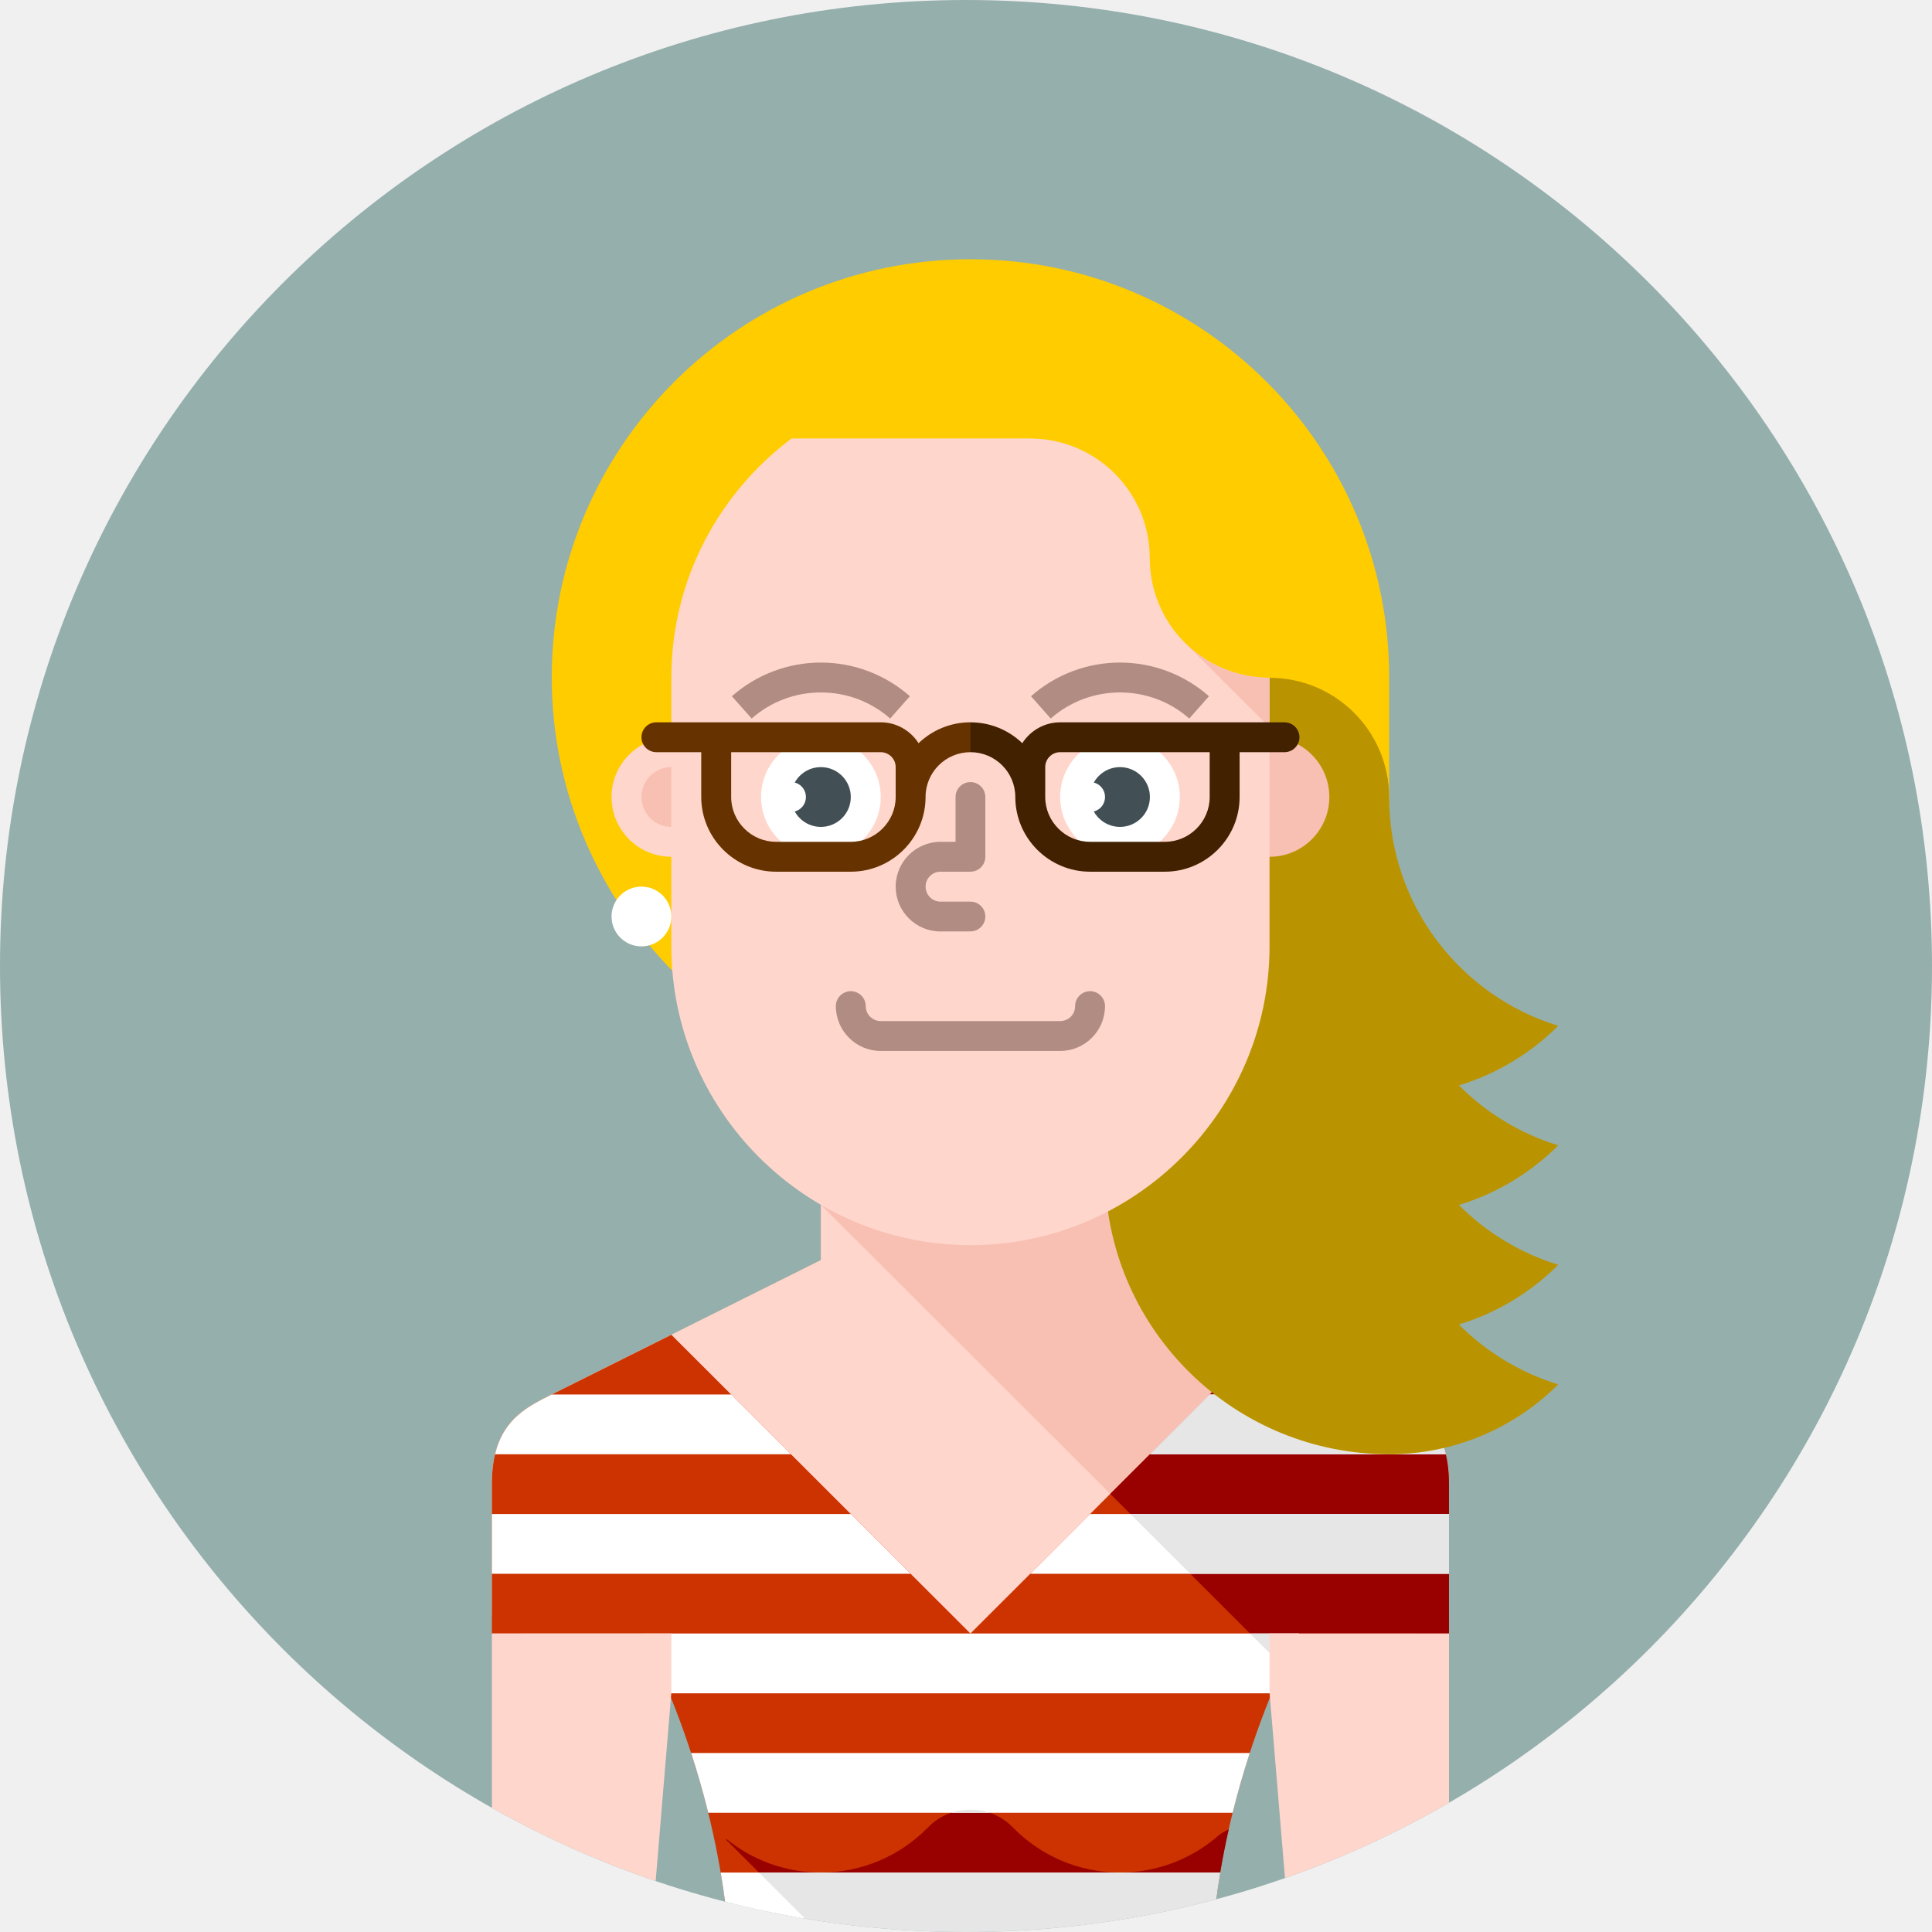
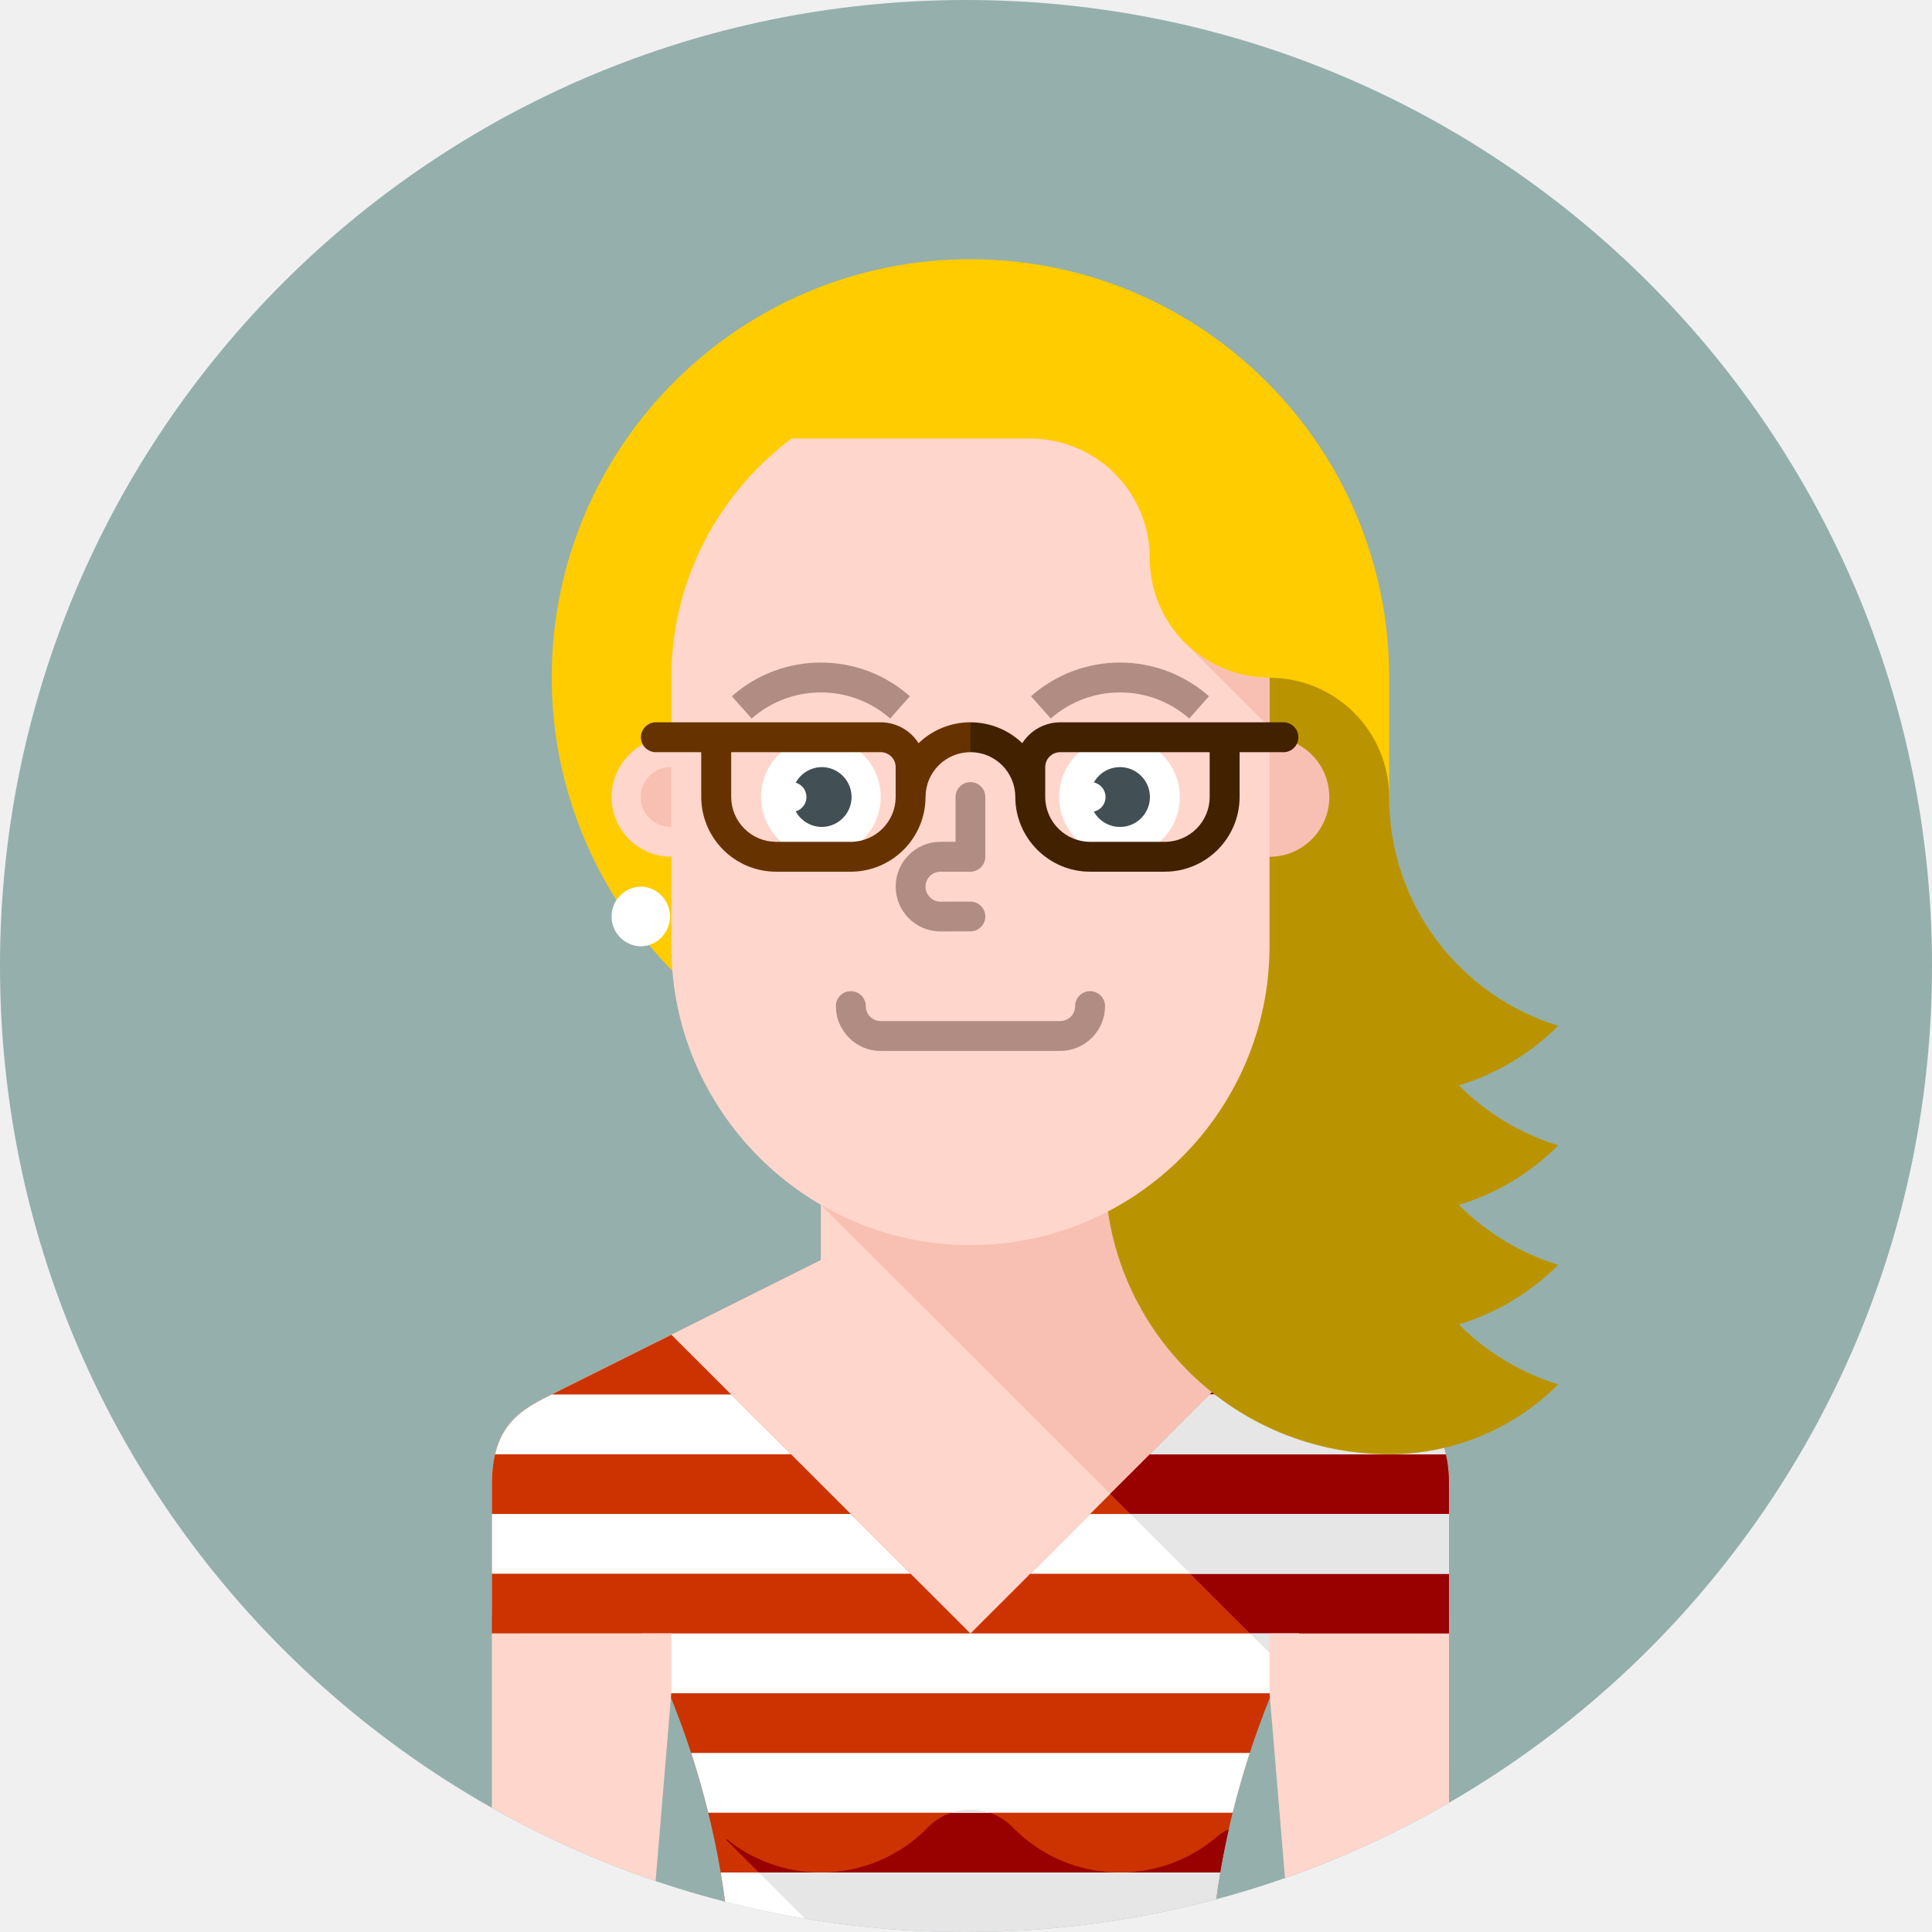
- <svg xmlns="http://www.w3.org/2000/svg" xmlns:xlink="http://www.w3.org/1999/xlink" width="100px" height="100px" viewBox="0 0 100 100" version="1.1">
+ <svg xmlns="http://www.w3.org/2000/svg" xmlns:xlink="http://www.w3.org/1999/xlink" width="100" height="100" viewBox="0 0 100 100">
  <defs>
-     <circle id="path-1" cx="50" cy="50" r="50" />
+     <circle id="a" cx="50" cy="50" r="50" />
  </defs>
-   <g id="Page-1" stroke="none" stroke-width="1" fill="none" fill-rule="evenodd">
-     <g id="Avatar1">
-       <mask id="mask-2" fill="white">
-         <use xlink:href="#path-1" />
-       </mask>
-       <use id="Mask-Copy-2" fill="#95AFAC" xlink:href="#path-1" />
-       <g mask="url(#mask-2)">
-         <g transform="translate(25, 13)">
-           <path d="M50,71.55 L0.46,71.55 L0.46,63.818 C0.46,60.726 2.031,59.941 3.558,59.179 L17.488,52.222 L17.488,43.717 L32.97,43.717 L32.97,52.222 L46.903,59.179 C48.428,59.941 50,60.726 50,63.818 L50,71.55 Z" id="Fill-361" fill="#E8B274" />
-           <path d="M49.998,81.836 L40.71,72.558 L17.488,49.361 L17.488,43.717 L32.97,43.717 L32.97,52.222 L46.903,59.18 C48.427,59.941 50,60.727 50,63.818 L49.998,81.836 Z" id="Fill-362" fill="#C79256" />
-           <path d="M49.998,70.592 C49.476,70.921 48.946,71.241 48.407,71.55 L2.051,71.55 C1.514,71.241 0.984,70.922 0.46,70.592 L0.46,63.819 C0.46,60.726 2.031,59.942 3.555,59.179 L17.488,52.221 L17.488,43.717 L32.97,43.717 L32.97,52.221 L46.903,59.179 C48.427,59.942 49.998,60.726 49.998,63.819 L49.998,70.592 Z" id="Fill-363" fill="#FFD6CC" />
-           <path d="M49.998,70.592 C49.476,70.921 48.946,71.241 48.409,71.55 L39.701,71.55 L17.488,49.362 L17.488,43.717 L32.97,43.717 L32.97,52.221 L46.903,59.179 C48.427,59.942 49.998,60.726 49.998,63.819 L49.998,70.592 Z" id="Fill-364" fill="#F8C0B2" />
-           <path d="M42.237,71.55 C39.284,77.381 37.613,84.088 37.613,90.107 C37.613,98.403 39.544,104.204 42.932,110.087 C43.817,111.624 44.636,113.203 45.298,114.849 L5.159,114.849 C5.823,113.203 6.644,111.624 7.529,110.087 C10.917,104.204 12.844,98.403 12.844,90.107 C12.844,84.088 11.174,77.381 8.222,71.55 L0.46,71.55 L0.46,63.818 C0.46,60.726 2.033,59.941 3.558,59.179 L9.75,56.088 L25.229,71.55 L40.711,56.088 L46.903,59.179 C48.427,59.941 49.998,60.726 49.998,63.818 L49.998,71.55 L42.237,71.55 Z" id="Fill-369" fill="#CC3300" />
-           <path d="M42.237,71.55 C41.951,72.115 41.678,72.687 41.419,73.265 L32.467,64.323 L40.711,56.088 L46.903,59.179 C48.427,59.941 49.998,60.726 49.998,63.818 L49.998,71.55 L42.237,71.55 Z" id="Fill-370" fill="#990000" />
-           <path d="M38.599,81.685 C37.955,84.536 37.614,87.391 37.614,90.107 C37.614,98.403 39.544,104.204 42.932,110.087 C43.817,111.623 44.635,113.204 45.299,114.849 L45.244,114.849 L12.585,82.225 L12.579,82.166 C13.914,83.262 15.625,83.922 17.488,83.922 C19.656,83.922 21.613,83.033 23.018,81.601 C23.623,80.984 24.366,80.672 25.23,80.672 C26.092,80.672 26.835,80.984 27.441,81.601 C28.845,83.033 30.805,83.922 32.97,83.922 C34.871,83.922 36.613,83.235 37.962,82.099 C38.099,81.962 38.315,81.823 38.599,81.685" id="Fill-371" fill="#990000" />
-           <path d="M34.519,62.273 L37.614,59.179 L46.904,59.179 C48.134,59.795 49.394,60.425 49.836,62.273 L34.519,62.273 Z M28.326,68.459 L31.421,65.365 L49.998,65.365 L49.998,68.459 L28.326,68.459 Z M0.625,62.273 C1.063,60.425 2.326,59.795 3.557,59.179 L12.845,59.179 L15.942,62.273 L0.625,62.273 Z M0.46,68.459 L0.46,65.365 L19.037,65.365 L22.135,68.459 L0.46,68.459 Z M42.14,108.664 C42.395,109.138 42.656,109.612 42.932,110.087 C43.249,110.637 43.558,111.194 43.852,111.756 L6.606,111.756 C6.903,111.194 7.212,110.637 7.529,110.087 C7.801,109.612 8.066,109.138 8.319,108.664 L42.14,108.664 Z M39.453,102.478 C39.801,103.533 40.197,104.56 40.637,105.57 L9.823,105.57 C10.262,104.56 10.657,103.533 11.006,102.478 L39.453,102.478 Z M38.021,96.293 C38.17,97.361 38.361,98.389 38.59,99.385 L11.869,99.385 C12.1,98.389 12.287,97.361 12.438,96.293 L38.021,96.293 Z M37.614,90.107 C37.614,91.177 37.647,92.207 37.709,93.2 L12.749,93.2 C12.814,92.207 12.845,91.177 12.845,90.107 L37.614,90.107 Z M38.155,83.922 C37.979,84.96 37.845,85.992 37.756,87.014 L12.705,87.014 C12.614,85.992 12.478,84.96 12.303,83.922 L38.155,83.922 Z M39.688,77.736 C39.353,78.76 39.058,79.794 38.801,80.829 L11.658,80.829 C11.402,79.794 11.105,78.76 10.773,77.736 L39.688,77.736 Z M42.237,71.55 C41.727,72.558 41.257,73.592 40.824,74.644 L9.635,74.644 C9.204,73.592 8.732,72.558 8.221,71.55 L25.229,71.55 L42.237,71.55 Z" id="Fill-372" fill="#FFFFFF" />
-           <path d="M34.519,62.273 L37.614,59.179 L46.904,59.179 C48.134,59.795 49.394,60.425 49.836,62.273 L34.519,62.273 Z M36.607,68.459 L33.509,65.365 L49.998,65.365 L49.998,68.459 L36.607,68.459 Z M42.237,71.55 C41.951,72.115 41.678,72.686 41.418,73.265 L39.701,71.55 L42.237,71.55 Z" id="Fill-373" fill="#E6E6E6" />
-           <path d="M24.231,80.829 C24.544,80.725 24.876,80.671 25.229,80.671 C25.582,80.671 25.917,80.725 26.228,80.829 L24.231,80.829 Z M17.38,87.015 L14.283,83.922 L38.155,83.922 C37.98,84.96 37.845,85.993 37.756,87.015 L17.38,87.015 Z M23.571,93.2 L20.474,90.107 L37.614,90.107 C37.614,91.177 37.647,92.207 37.709,93.2 L23.571,93.2 Z M29.764,99.385 L26.667,96.292 L38.022,96.292 C38.17,97.361 38.361,98.389 38.59,99.385 L29.764,99.385 Z M35.956,105.57 L32.859,102.479 L39.453,102.479 C39.801,103.534 40.197,104.559 40.637,105.57 L35.956,105.57 Z M42.149,111.756 L39.052,108.664 L42.14,108.664 C42.395,109.138 42.656,109.612 42.932,110.087 C43.249,110.637 43.558,111.194 43.852,111.756 L42.149,111.756 Z" id="Fill-374" fill="#E6E6E6" />
-           <path d="M25.229,0.419 C37.198,0.419 46.903,10.111 46.903,22.067 L46.903,46.809 L25.229,43.717 C13.406,43.836 3.558,33.988 3.558,22.067 C3.558,10.111 13.26,0.419 25.229,0.419" id="Fill-375" fill="#FFCC00" />
-           <path d="M40.711,22.082 C44.13,22.082 46.903,24.851 46.903,28.268 C46.903,33.837 50.588,38.547 55.655,40.097 C54.22,41.53 52.454,42.593 50.513,43.182 C51.928,44.602 53.687,45.68 55.655,46.282 C54.238,47.697 52.478,48.77 50.513,49.368 C51.928,50.788 53.687,51.866 55.655,52.468 C54.238,53.883 52.478,54.955 50.513,55.554 C51.928,56.972 53.687,58.052 55.655,58.653 C53.414,60.889 50.319,62.272 46.903,62.272 C46.796,62.272 46.687,62.271 46.582,62.268 C38.608,62.097 32.195,55.588 32.195,47.582 C32.195,44.664 33.05,41.942 34.518,39.656 L34.518,35.138 L34.518,28.252 L34.518,22.068 L40.711,22.082 Z" id="Fill-376" fill="#BA9400" />
-           <path d="M9.75,25.16 C8.039,25.16 6.653,26.544 6.653,28.253 C6.653,29.961 8.039,31.346 9.75,31.346 C11.458,31.346 12.845,29.961 12.845,28.253 C12.845,26.544 11.458,25.16 9.75,25.16" id="Fill-377" fill="#FFD6CC" />
-           <path d="M40.711,25.16 C39,25.16 37.614,26.544 37.614,28.253 C37.614,29.961 39,31.346 40.711,31.346 C42.421,31.346 43.806,29.961 43.806,28.253 C43.806,26.544 42.421,25.16 40.711,25.16" id="Fill-378" fill="#F8C0B2" />
-           <path d="M9.75,26.706 C8.894,26.706 8.201,27.399 8.201,28.253 C8.201,29.107 8.894,29.8 9.75,29.8 C10.604,29.8 11.296,29.107 11.296,28.253 C11.296,27.399 10.604,26.706 9.75,26.706" id="Fill-380" fill="#F8C0B2" />
-           <path d="M40.711,22.082 L40.711,35.985 C40.711,44.489 33.744,51.448 25.23,51.448 C16.714,51.448 9.749,44.49 9.749,35.985 L9.749,22.068 C9.749,17.023 12.199,12.525 15.969,9.697 L28.311,9.697 C31.737,9.697 34.512,12.469 34.512,15.889 C34.512,19.309 37.288,22.082 40.711,22.082" id="Fill-381" fill="#FFD6CC" />
-           <path d="M40.711,22.082 L40.711,24.647 L36.323,20.264 L36.325,20.264 C37.445,21.387 38.995,22.082 40.711,22.082" id="Fill-382" fill="#F8C0B2" />
-           <path d="M17.488,25.16 C19.199,25.16 20.586,26.544 20.586,28.253 C20.586,29.961 19.199,31.346 17.488,31.346 C15.78,31.346 14.393,29.961 14.393,28.253 C14.393,26.544 15.78,25.16 17.488,25.16" id="Fill-383" fill="#FFFFFF" />
-           <path d="M32.97,25.16 C34.68,25.16 36.067,26.544 36.067,28.253 C36.067,29.961 34.68,31.347 32.97,31.347 C31.259,31.347 29.875,29.961 29.875,28.253 C29.875,26.544 31.259,25.16 32.97,25.16" id="Fill-384" fill="#FFFFFF" />
-           <path d="M17.488,26.706 C18.345,26.706 19.037,27.399 19.037,28.253 C19.037,29.107 18.345,29.8 17.488,29.8 C16.634,29.8 15.942,29.107 15.942,28.253 C15.942,27.399 16.634,26.706 17.488,26.706" id="Fill-385" fill="#424F54" />
-           <path d="M32.97,26.706 C33.824,26.706 34.519,27.399 34.519,28.253 C34.519,29.107 33.824,29.8 32.97,29.8 C32.116,29.8 31.421,29.107 31.421,28.253 C31.421,27.399 32.116,26.706 32.97,26.706" id="Fill-386" fill="#424F54" />
-           <path d="M24.459,28.253 C24.459,27.828 24.803,27.482 25.23,27.482 C25.655,27.482 26.001,27.828 26.001,28.253 L26.001,31.346 C26.001,31.77 25.655,32.119 25.23,32.119 L23.681,32.119 C23.252,32.119 22.909,32.463 22.909,32.892 C22.909,33.319 23.252,33.668 23.681,33.668 L25.23,33.668 C25.655,33.668 26.001,34.012 26.001,34.438 C26.001,34.863 25.655,35.209 25.23,35.209 L23.681,35.212 C22.398,35.212 21.36,34.172 21.36,32.892 C21.36,31.614 22.4,30.572 23.681,30.572 L24.459,30.572 L24.459,28.253 Z" id="Fill-387" fill="#B08C82" />
-           <path d="M15.942,27.479 C16.368,27.479 16.714,27.826 16.714,28.253 C16.714,28.681 16.368,29.026 15.942,29.026 C15.513,29.026 15.168,28.681 15.168,28.253 C15.168,27.826 15.513,27.479 15.942,27.479" id="Fill-388" fill="#FFFFFF" />
-           <path d="M31.421,27.479 C31.85,27.479 32.196,27.826 32.196,28.253 C32.196,28.681 31.85,29.026 31.421,29.026 C30.996,29.026 30.647,28.681 30.647,28.253 C30.647,27.826 30.996,27.479 31.421,27.479" id="Fill-389" fill="#FFFFFF" />
-           <path d="M12.882,23.037 C14.158,21.913 15.789,21.294 17.488,21.294 C19.19,21.294 20.82,21.913 22.096,23.037 L21.074,24.191 C20.08,23.315 18.815,22.841 17.488,22.841 C16.164,22.841 14.9,23.315 13.906,24.191 L12.882,23.037 Z" id="Fill-390" fill="#B08C82" />
-           <path d="M28.364,23.037 C29.64,21.913 31.268,21.294 32.97,21.294 C34.671,21.294 36.302,21.913 37.576,23.037 L36.556,24.191 C35.562,23.315 34.295,22.841 32.97,22.841 C31.645,22.841 30.381,23.315 29.385,24.191 L28.364,23.037 Z" id="Fill-391" fill="#B08C82" />
-           <path d="M18.263,39.078 C18.263,38.651 18.611,38.304 19.037,38.304 C19.466,38.304 19.811,38.651 19.811,39.078 C19.811,39.291 19.898,39.487 20.037,39.626 L20.037,39.623 C20.177,39.763 20.373,39.85 20.586,39.85 L29.875,39.85 C30.088,39.85 30.283,39.764 30.423,39.626 C30.563,39.487 30.647,39.291 30.647,39.078 C30.647,38.651 30.995,38.304 31.421,38.304 C31.85,38.304 32.195,38.651 32.195,39.078 C32.195,39.716 31.936,40.295 31.517,40.714 L31.512,40.717 C31.093,41.137 30.514,41.397 29.875,41.397 L20.586,41.397 C19.944,41.397 19.363,41.137 18.944,40.717 L18.946,40.716 L18.944,40.714 C18.524,40.295 18.263,39.716 18.263,39.078" id="Fill-392" fill="#B08C82" />
-           <path d="M25.229,24.387 C26.272,24.387 27.217,24.799 27.914,25.468 C28.337,24.803 29.074,24.387 29.873,24.387 L41.485,24.387 C41.911,24.387 42.259,24.733 42.259,25.16 C42.259,25.586 41.911,25.933 41.485,25.933 L39.162,25.933 L39.162,28.253 C39.162,30.381 37.422,32.119 35.293,32.119 L31.422,32.119 C29.292,32.119 27.552,30.381 27.552,28.253 C27.552,26.971 26.512,25.933 25.229,25.933 L24.61,25.16 L25.229,24.387 Z M37.613,25.933 L29.873,25.933 C29.446,25.933 29.101,26.28 29.101,26.706 L29.101,28.253 C29.101,29.527 30.146,30.572 31.422,30.572 L35.293,30.572 C36.569,30.572 37.613,29.527 37.613,28.253 L37.613,25.933 Z" id="Fill-394" fill="#422100" />
-           <path d="M20.586,25.933 L12.845,25.933 L12.845,28.253 C12.845,29.527 13.892,30.572 15.167,30.572 L19.037,30.572 C20.313,30.572 21.36,29.527 21.36,28.253 L21.36,26.706 C21.36,26.281 21.011,25.933 20.586,25.933 L20.586,25.933 Z M8.976,25.933 C8.547,25.933 8.201,25.587 8.201,25.16 C8.201,24.734 8.547,24.386 8.976,24.386 L20.586,24.386 C21.384,24.386 22.121,24.803 22.545,25.468 C23.241,24.799 24.186,24.386 25.229,24.386 L25.229,25.933 C23.947,25.933 22.907,26.971 22.907,28.253 C22.907,30.38 21.167,32.119 19.037,32.119 L15.167,32.119 C13.037,32.119 11.296,30.38 11.296,28.253 L11.296,25.933 L8.976,25.933 Z" id="Fill-395" fill="#663300" />
-           <path d="M9.75,138.044 C9.75,138.472 9.401,138.817 8.975,138.817 C8.547,138.817 8.201,138.472 8.201,138.044 L8.201,134.951 C8.201,134.525 7.855,134.178 7.427,134.178 C6.998,134.178 6.653,134.525 6.653,134.951 L6.653,139.591 C6.653,140.017 6.307,140.363 5.878,140.363 C5.455,140.363 5.111,140.023 5.104,139.6 L5.104,140.363 C5.104,140.79 4.758,141.137 4.33,141.137 C3.904,141.137 3.557,140.79 3.557,140.363 L3.557,139.591 C3.557,140.017 3.21,140.363 2.783,140.363 C2.355,140.363 2.009,140.017 2.009,139.591 L2.009,137.27 C2.009,137.699 1.663,138.044 1.234,138.044 C0.807,138.044 0.46,137.699 0.46,137.27 L0.46,71.55 L9.75,71.55 L9.75,74.601 L8.201,93.2 L8.201,124.126 L8.769,125.26 C9.444,126.609 9.75,127.901 9.75,129.409 L9.75,138.044 Z" id="Fill-398" fill="#FFD6CC" />
-           <path d="M8.201,32.891 C9.055,32.891 9.75,33.585 9.75,34.438 C9.75,35.292 9.055,35.984 8.201,35.984 C7.345,35.984 6.653,35.292 6.653,34.438 C6.653,33.585 7.345,32.891 8.201,32.891" id="Fill-404" fill="#FFFFFF" />
-           <path d="M40.711,138.044 C40.711,138.472 41.056,138.817 41.485,138.817 C41.911,138.817 42.259,138.472 42.259,138.044 L42.259,134.951 C42.259,134.525 42.605,134.178 43.034,134.178 C43.459,134.178 43.806,134.525 43.806,134.951 L43.806,139.591 C43.806,140.017 44.154,140.363 44.58,140.363 C45.004,140.363 45.35,140.023 45.355,139.6 L45.355,140.363 C45.355,140.79 45.7,141.137 46.129,141.137 C46.557,141.137 46.903,140.79 46.903,140.363 L46.903,139.591 C46.903,140.017 47.249,140.363 47.678,140.363 C48.103,140.363 48.452,140.017 48.452,139.591 L48.452,137.27 C48.452,137.699 48.798,138.044 49.226,138.044 C49.652,138.044 50,137.699 50,137.27 L50,71.55 L40.711,71.55 L40.711,74.601 L42.259,93.2 L42.259,124.126 L41.692,125.26 C41.016,126.609 40.711,127.901 40.711,129.409 L40.711,138.044 Z" id="Fill-396" fill="#FFD6CC" />
-         </g>
-       </g>
+   <g fill="none" fill-rule="evenodd">
+     <mask id="b" fill="#fff">
+       <use xlink:href="#a" />
+     </mask>
+     <use fill="#95AFAC" xlink:href="#a" />
+     <g mask="url(#b)">
+       <path d="M75 84.55H25.46v-7.732c0-3.092 1.57-3.877 3.098-4.64l13.93-6.956v-8.505H57.97v8.505l13.933 6.957c1.525.76 3.097 1.546 3.097 4.638v7.732z" fill="#E8B274" />
+       <path d="M74.998 94.836l-9.288-9.278L42.488 62.36v-5.643H57.97v8.505l13.933 6.958c1.524.76 3.097 1.547 3.097 4.638l-.002 18.018z" fill="#C79256" />
+       <path d="M74.998 83.592c-.522.33-1.052.65-1.59.958H27.05a45.058 45.058 0 0 1-1.59-.958V76.82c0-3.094 1.57-3.878 3.095-4.64l13.933-6.96v-8.503H57.97v8.504l13.933 6.96c1.524.762 3.095 1.546 3.095 4.64v6.772z" fill="#FFD6CC" />
+       <path d="M74.998 83.592c-.522.33-1.052.65-1.59.958h-8.707L42.49 62.362v-5.645H57.97v8.504l13.933 6.96c1.524.762 3.095 1.546 3.095 4.64v6.772z" fill="#F8C0B2" />
+       <path d="M67.237 84.55c-2.953 5.83-4.624 12.538-4.624 18.557 0 8.296 1.93 14.097 5.32 19.98.884 1.537 1.703 3.116 2.365 4.762h-40.14c.665-1.647 1.486-3.226 2.37-4.763 3.39-5.883 5.316-11.684 5.316-19.98 0-6.02-1.67-12.726-4.622-18.557H25.46v-7.732c0-3.092 1.573-3.877 3.098-4.64l6.192-3.09L50.23 84.55l15.48-15.462 6.193 3.09c1.524.763 3.095 1.548 3.095 4.64v7.732h-7.76z" fill="#C30" />
+       <path d="M67.237 84.55c-.286.565-.56 1.137-.818 1.715l-8.953-8.942 8.244-8.235 6.193 3.09c1.524.763 3.095 1.548 3.095 4.64v7.732h-7.76zM63.6 94.685c-.645 2.85-.986 5.706-.986 8.422 0 8.296 1.93 14.097 5.318 19.98.885 1.536 1.703 3.117 2.367 4.762h-.056l-32.66-32.625-.005-.06a7.71 7.71 0 0 0 4.908 1.757 7.72 7.72 0 0 0 5.53-2.32 2.996 2.996 0 0 1 2.212-.93c.862 0 1.605.312 2.21.93a7.723 7.723 0 0 0 5.53 2.32c1.9 0 3.643-.687 4.992-1.823.137-.138.353-.277.637-.415" fill="#900" />
+       <path d="M59.52 75.273l3.094-3.094h9.29c1.23.615 2.49 1.245 2.932 3.093H59.52zm-6.194 6.186l3.095-3.095H75v3.094H53.326zm-27.7-6.187c.437-1.848 1.7-2.478 2.93-3.094h9.29l3.096 3.093H25.625zm-.166 6.186v-3.095h18.577l3.098 3.094H25.46zm41.68 40.204c.255.474.516.948.792 1.423.317.55.626 1.107.92 1.67H31.606c.297-.563.606-1.12.923-1.67.27-.475.536-.95.79-1.423h33.82zm-2.687-6.186a35.55 35.55 0 0 0 1.184 3.092H34.823a36.2 36.2 0 0 0 1.183-3.092h28.447zm-1.432-6.185c.15 1.068.34 2.096.57 3.092H36.87c.23-.996.417-2.024.568-3.092H63.02zm-.406-6.186c0 1.07.033 2.1.095 3.093H37.75c.064-.993.095-2.023.095-3.093h24.77zm.54-6.185a38.533 38.533 0 0 0-.398 3.092h-25.05a39.957 39.957 0 0 0-.403-3.092h25.852zm1.534-6.186a44.292 44.292 0 0 0-.887 3.093H36.66a44.825 44.825 0 0 0-.885-3.094h28.915zm2.55-6.186a43.723 43.723 0 0 0-1.414 3.094h-31.19a42.423 42.423 0 0 0-1.413-3.094h34.017z" fill="#FFF" />
+       <path d="M59.52 75.273l3.094-3.094h9.29c1.23.615 2.49 1.245 2.932 3.093H59.52zm2.087 6.186l-3.098-3.095h16.488v3.094h-13.39zm5.63 3.09a40.84 40.84 0 0 0-.82 1.715l-1.716-1.715h2.537zM49.23 93.83a3.15 3.15 0 0 1 1-.16c.352 0 .687.055.998.16H49.23zm-6.85 6.185l-3.097-3.093h23.872a38.533 38.533 0 0 0-.4 3.093H42.38zm6.19 6.185l-3.096-3.093h17.14c0 1.07.033 2.1.095 3.093H48.57zm6.194 6.185l-3.097-3.093h11.355c.148 1.07.34 2.097.568 3.093h-8.826zm6.192 6.185l-3.097-3.09h6.593c.348 1.054.744 2.08 1.184 3.09h-4.68zm6.193 6.186l-3.098-3.092h3.088c.255.474.516.948.792 1.423.317.55.626 1.107.92 1.67H67.15z" fill="#E6E6E6" />
+       <path d="M50.23 13.42c11.968 0 21.673 9.69 21.673 21.647V59.81L50.23 56.716c-11.824.12-21.672-9.73-21.672-21.65 0-11.956 9.702-21.648 21.67-21.648" fill="#FC0" />
+       <path d="M65.71 35.082a6.19 6.19 0 0 1 6.193 6.186c0 5.57 3.685 10.28 8.752 11.83a12.365 12.365 0 0 1-5.142 3.084 12.367 12.367 0 0 0 5.142 3.1 12.385 12.385 0 0 1-5.142 3.086 12.365 12.365 0 0 0 5.142 3.1 12.396 12.396 0 0 1-5.142 3.086 12.386 12.386 0 0 0 5.142 3.1 12.357 12.357 0 0 1-9.073 3.614c-7.974-.17-14.387-6.68-14.387-14.686 0-2.918.855-5.64 2.323-7.926V35.068l6.193.014z" fill="#BA9400" />
+       <path d="M34.75 38.16a3.095 3.095 0 0 0-3.097 3.093 3.095 3.095 0 0 0 3.097 3.093 3.094 3.094 0 0 0 3.095-3.093 3.094 3.094 0 0 0-3.095-3.093" fill="#FFD6CC" />
+       <path d="M65.71 38.16a3.095 3.095 0 0 0-3.096 3.093 3.095 3.095 0 0 0 3.097 3.093 3.093 3.093 0 1 0 0-6.186M34.75 39.706a1.548 1.548 0 1 0-.002 3.095 1.548 1.548 0 0 0 .002-3.094" fill="#F8C0B2" />
+       <path d="M65.71 35.082v13.903c0 8.504-6.966 15.463-15.48 15.463-8.516 0-15.48-6.958-15.48-15.463V35.068c0-5.045 2.45-9.543 6.22-12.37h12.34c3.427 0 6.202 2.77 6.202 6.19a6.196 6.196 0 0 0 6.2 6.194" fill="#FFD6CC" />
+       <path d="M65.71 35.082v2.565l-4.387-4.383h.002a6.174 6.174 0 0 0 4.386 1.818" fill="#F8C0B2" />
+       <path d="M42.488 38.16a3.095 3.095 0 0 1 3.098 3.093 3.095 3.095 0 0 1-3.098 3.093 3.094 3.094 0 0 1-3.095-3.093 3.094 3.094 0 0 1 3.095-3.093M57.97 38.16a3.095 3.095 0 0 1 3.097 3.093 3.096 3.096 0 0 1-3.097 3.094 3.094 3.094 0 1 1 0-6.187" fill="#FFF" />
+       <path d="M42.488 39.706a1.548 1.548 0 1 1 .002 3.095 1.548 1.548 0 0 1-.002-3.094M57.97 39.706c.854 0 1.55.693 1.55 1.547a1.548 1.548 0 0 1-3.1 0 1.55 1.55 0 0 1 1.55-1.547" fill="#424F54" />
+       <path d="M49.46 41.253a.77.77 0 1 1 1.54 0v3.093a.775.775 0 0 1-.77.773h-1.55a.774.774 0 0 0 0 1.55l1.55-.002a.77.77 0 1 1 0 1.54l-1.55.004a2.32 2.32 0 1 1 0-4.64h.78v-2.32z" fill="#B08C82" />
+       <path d="M40.942 40.48a.774.774 0 1 1-.004 1.547.774.774 0 0 1 .004-1.548M56.42 40.48a.774.774 0 1 1 .002 1.547.774.774 0 0 1 0-1.548" fill="#FFF" />
+       <path d="M37.882 36.037a6.957 6.957 0 0 1 9.214 0l-1.022 1.154a5.4 5.4 0 0 0-3.586-1.35c-1.324 0-2.588.475-3.582 1.35l-1.024-1.153zM53.364 36.037a6.952 6.952 0 0 1 4.606-1.743c1.7 0 3.332.62 4.606 1.743l-1.02 1.154a5.405 5.405 0 0 0-3.586-1.35c-1.325 0-2.59.475-3.585 1.35l-1.02-1.153zM43.263 52.078a.774.774 0 0 1 1.55 0c-.002.213.085.41.224.548v-.003c.14.14.336.227.55.227h9.288a.78.78 0 0 0 .548-.224.773.773 0 0 0 .224-.548.774.774 0 0 1 1.55 0c0 .638-.26 1.217-.68 1.636l-.004.003c-.42.42-.998.68-1.637.68h-9.29a2.31 2.31 0 0 1-1.64-.68v-.003a2.31 2.31 0 0 1-.682-1.636" fill="#B08C82" />
+       <path d="M50.23 37.387a3.86 3.86 0 0 1 2.684 1.08 2.328 2.328 0 0 1 1.96-1.08h11.61a.775.775 0 0 1 0 1.546h-2.322v2.32a3.877 3.877 0 0 1-3.87 3.866h-3.87c-2.13 0-3.87-1.74-3.87-3.867a2.32 2.32 0 0 0-2.323-2.32l-.62-.773.62-.773zm12.383 1.546h-7.74a.773.773 0 0 0-.772.773v1.547a2.328 2.328 0 0 0 2.322 2.32h3.87a2.327 2.327 0 0 0 2.32-2.32v-2.32z" fill="#422100" />
+       <path d="M45.586 38.933h-7.74v2.32a2.33 2.33 0 0 0 2.32 2.32h3.87a2.33 2.33 0 0 0 2.324-2.32v-1.547a.776.776 0 0 0-.774-.773zm-11.61 0a.774.774 0 1 1 0-1.547h11.61a2.33 2.33 0 0 1 1.96 1.082 3.86 3.86 0 0 1 2.683-1.082v1.547a2.32 2.32 0 0 0-2.323 2.32 3.877 3.877 0 0 1-3.87 3.866h-3.87a3.88 3.88 0 0 1-3.87-3.867v-2.32h-2.32z" fill="#630" />
+       <path d="M34.75 151.044a.775.775 0 0 1-1.55 0v-3.093a.774.774 0 0 0-1.547 0v4.64a.775.775 0 0 1-1.55.01v.763a.773.773 0 1 1-1.546 0v-.772a.774.774 0 0 1-1.548 0v-2.32a.773.773 0 0 1-1.55 0V84.55h9.29v3.05l-1.55 18.6v30.926l.57 1.134c.674 1.35.98 2.64.98 4.15v8.634z" fill="#FFD6CC" />
+       <path d="M33.2 45.89a1.548 1.548 0 0 1 0 3.093 1.546 1.546 0 1 1 0-3.092" fill="#FFF" />
+       <path d="M65.71 151.044a.775.775 0 0 0 1.55 0v-3.093a.774.774 0 0 1 1.546 0v4.64a.774.774 0 0 0 1.55.01v.763a.773.773 0 1 0 1.547 0v-.772a.775.775 0 0 0 1.55 0v-2.32a.775.775 0 0 0 1.55 0l-.003-65.72h-9.29v3.05l1.55 18.6v30.926l-.568 1.134a8.866 8.866 0 0 0-.98 4.15v8.634z" fill="#FFD6CC" />
    </g>
  </g>
</svg>
